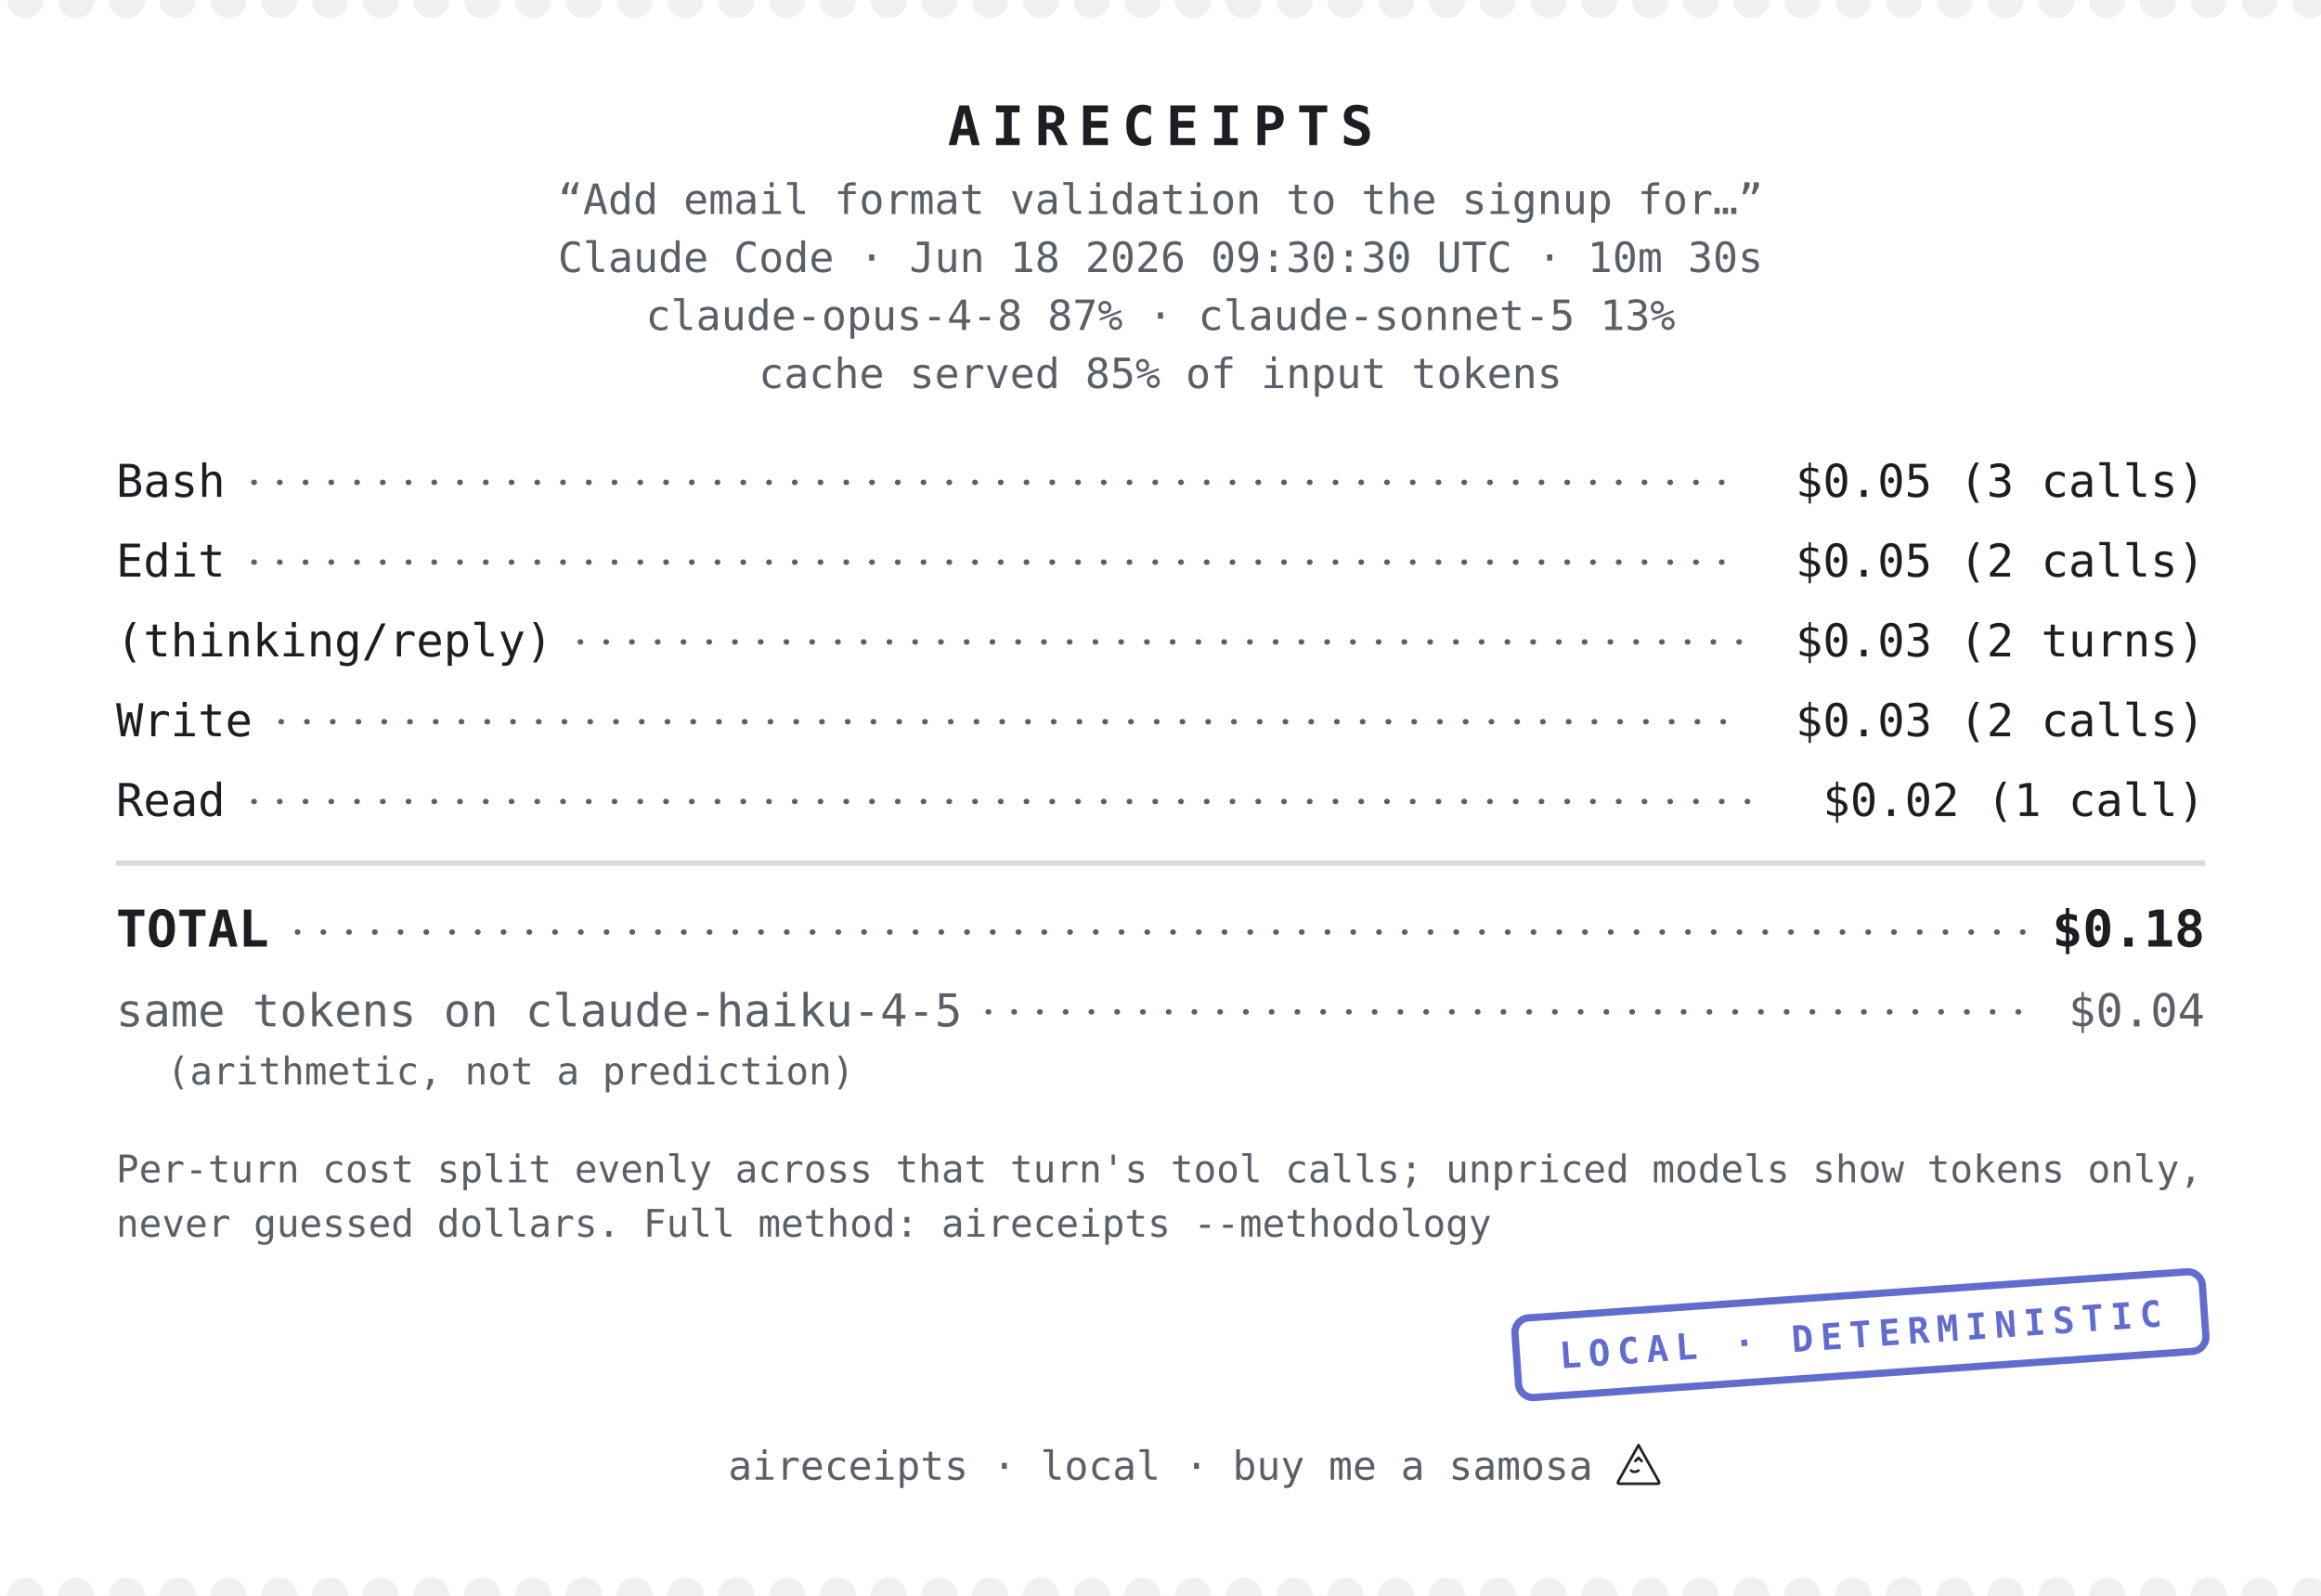
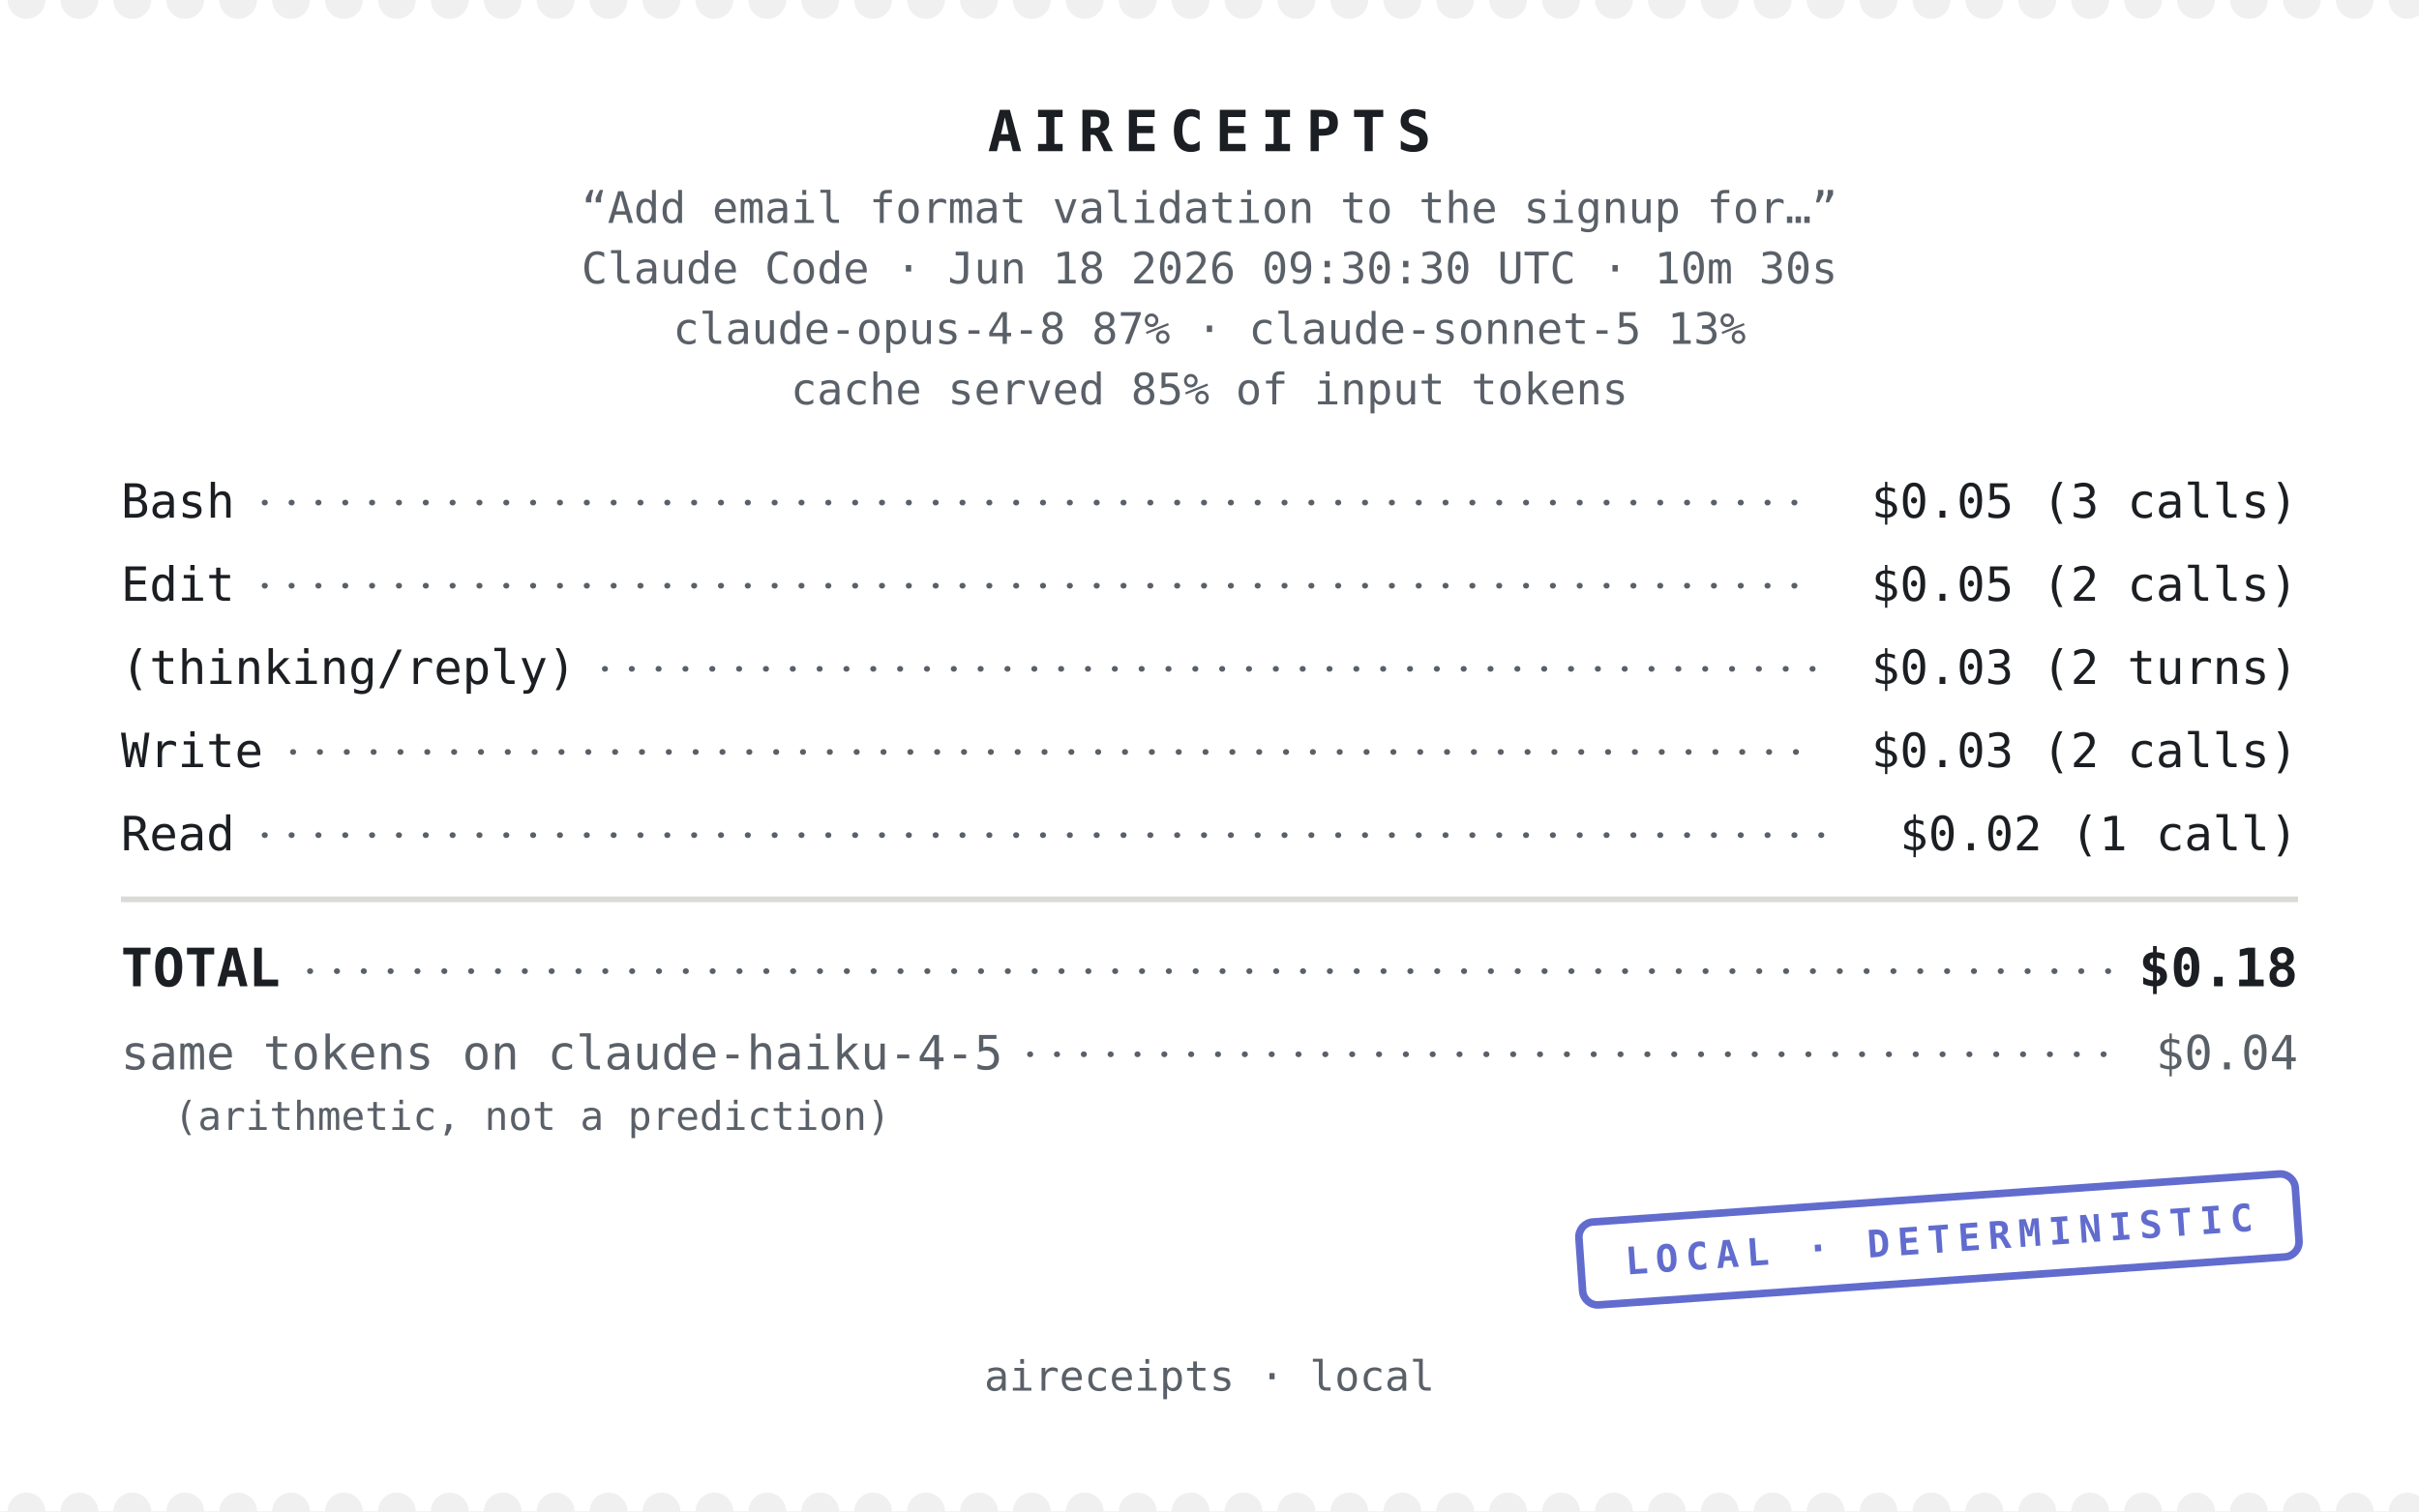
- <svg xmlns="http://www.w3.org/2000/svg" width="640" height="440" viewBox="0 0 640 440" font-family="&quot;SF Mono&quot;,&quot;Cascadia Code&quot;,&quot;JetBrains Mono&quot;,Menlo,Consolas,monospace" role="img" aria-label="aireceipts cost receipt">
+ <svg xmlns="http://www.w3.org/2000/svg" width="640" height="400" viewBox="0 0 640 400" font-family="&quot;SF Mono&quot;,&quot;Cascadia Code&quot;,&quot;JetBrains Mono&quot;,Menlo,Consolas,monospace" role="img" aria-label="aireceipts cost receipt">
  <g transform="translate(0 0)">
    <defs>
-       <mask id="perf-0" maskUnits="userSpaceOnUse" x="-5" y="-5" width="650" height="450">
-         <rect x="0" y="0" width="640" height="440" fill="#FFFFFF" />
+       <mask id="perf-0" maskUnits="userSpaceOnUse" x="-5" y="-5" width="650" height="410">
+         <rect x="0" y="0" width="640" height="400" fill="#FFFFFF" />
        <g class="perf-top">
          <circle cx="7" cy="0" r="5" fill="#000000" />
          <circle cx="21" cy="0" r="5" fill="#000000" />
          <circle cx="35" cy="0" r="5" fill="#000000" />
          <circle cx="49" cy="0" r="5" fill="#000000" />
          <circle cx="63" cy="0" r="5" fill="#000000" />
          <circle cx="77" cy="0" r="5" fill="#000000" />
          <circle cx="91" cy="0" r="5" fill="#000000" />
          <circle cx="105" cy="0" r="5" fill="#000000" />
          <circle cx="119" cy="0" r="5" fill="#000000" />
          <circle cx="133" cy="0" r="5" fill="#000000" />
          <circle cx="147" cy="0" r="5" fill="#000000" />
          <circle cx="161" cy="0" r="5" fill="#000000" />
          <circle cx="175" cy="0" r="5" fill="#000000" />
          <circle cx="189" cy="0" r="5" fill="#000000" />
          <circle cx="203" cy="0" r="5" fill="#000000" />
          <circle cx="217" cy="0" r="5" fill="#000000" />
          <circle cx="231" cy="0" r="5" fill="#000000" />
          <circle cx="245" cy="0" r="5" fill="#000000" />
          <circle cx="259" cy="0" r="5" fill="#000000" />
          <circle cx="273" cy="0" r="5" fill="#000000" />
          <circle cx="287" cy="0" r="5" fill="#000000" />
          <circle cx="301" cy="0" r="5" fill="#000000" />
          <circle cx="315" cy="0" r="5" fill="#000000" />
          <circle cx="329" cy="0" r="5" fill="#000000" />
          <circle cx="343" cy="0" r="5" fill="#000000" />
          <circle cx="357" cy="0" r="5" fill="#000000" />
          <circle cx="371" cy="0" r="5" fill="#000000" />
          <circle cx="385" cy="0" r="5" fill="#000000" />
          <circle cx="399" cy="0" r="5" fill="#000000" />
          <circle cx="413" cy="0" r="5" fill="#000000" />
          <circle cx="427" cy="0" r="5" fill="#000000" />
          <circle cx="441" cy="0" r="5" fill="#000000" />
          <circle cx="455" cy="0" r="5" fill="#000000" />
          <circle cx="469" cy="0" r="5" fill="#000000" />
          <circle cx="483" cy="0" r="5" fill="#000000" />
          <circle cx="497" cy="0" r="5" fill="#000000" />
          <circle cx="511" cy="0" r="5" fill="#000000" />
          <circle cx="525" cy="0" r="5" fill="#000000" />
          <circle cx="539" cy="0" r="5" fill="#000000" />
          <circle cx="553" cy="0" r="5" fill="#000000" />
          <circle cx="567" cy="0" r="5" fill="#000000" />
          <circle cx="581" cy="0" r="5" fill="#000000" />
          <circle cx="595" cy="0" r="5" fill="#000000" />
          <circle cx="609" cy="0" r="5" fill="#000000" />
          <circle cx="623" cy="0" r="5" fill="#000000" />
          <circle cx="637" cy="0" r="5" fill="#000000" />
        </g>
        <g class="perf-bottom">
-           <circle cx="7" cy="440" r="5" fill="#000000" />
-           <circle cx="21" cy="440" r="5" fill="#000000" />
-           <circle cx="35" cy="440" r="5" fill="#000000" />
-           <circle cx="49" cy="440" r="5" fill="#000000" />
-           <circle cx="63" cy="440" r="5" fill="#000000" />
-           <circle cx="77" cy="440" r="5" fill="#000000" />
-           <circle cx="91" cy="440" r="5" fill="#000000" />
-           <circle cx="105" cy="440" r="5" fill="#000000" />
-           <circle cx="119" cy="440" r="5" fill="#000000" />
-           <circle cx="133" cy="440" r="5" fill="#000000" />
-           <circle cx="147" cy="440" r="5" fill="#000000" />
-           <circle cx="161" cy="440" r="5" fill="#000000" />
-           <circle cx="175" cy="440" r="5" fill="#000000" />
-           <circle cx="189" cy="440" r="5" fill="#000000" />
-           <circle cx="203" cy="440" r="5" fill="#000000" />
-           <circle cx="217" cy="440" r="5" fill="#000000" />
-           <circle cx="231" cy="440" r="5" fill="#000000" />
-           <circle cx="245" cy="440" r="5" fill="#000000" />
-           <circle cx="259" cy="440" r="5" fill="#000000" />
-           <circle cx="273" cy="440" r="5" fill="#000000" />
-           <circle cx="287" cy="440" r="5" fill="#000000" />
-           <circle cx="301" cy="440" r="5" fill="#000000" />
-           <circle cx="315" cy="440" r="5" fill="#000000" />
-           <circle cx="329" cy="440" r="5" fill="#000000" />
-           <circle cx="343" cy="440" r="5" fill="#000000" />
-           <circle cx="357" cy="440" r="5" fill="#000000" />
-           <circle cx="371" cy="440" r="5" fill="#000000" />
-           <circle cx="385" cy="440" r="5" fill="#000000" />
-           <circle cx="399" cy="440" r="5" fill="#000000" />
-           <circle cx="413" cy="440" r="5" fill="#000000" />
-           <circle cx="427" cy="440" r="5" fill="#000000" />
-           <circle cx="441" cy="440" r="5" fill="#000000" />
-           <circle cx="455" cy="440" r="5" fill="#000000" />
-           <circle cx="469" cy="440" r="5" fill="#000000" />
-           <circle cx="483" cy="440" r="5" fill="#000000" />
-           <circle cx="497" cy="440" r="5" fill="#000000" />
-           <circle cx="511" cy="440" r="5" fill="#000000" />
-           <circle cx="525" cy="440" r="5" fill="#000000" />
-           <circle cx="539" cy="440" r="5" fill="#000000" />
-           <circle cx="553" cy="440" r="5" fill="#000000" />
-           <circle cx="567" cy="440" r="5" fill="#000000" />
-           <circle cx="581" cy="440" r="5" fill="#000000" />
-           <circle cx="595" cy="440" r="5" fill="#000000" />
-           <circle cx="609" cy="440" r="5" fill="#000000" />
-           <circle cx="623" cy="440" r="5" fill="#000000" />
-           <circle cx="637" cy="440" r="5" fill="#000000" />
+           <circle cx="7" cy="400" r="5" fill="#000000" />
+           <circle cx="21" cy="400" r="5" fill="#000000" />
+           <circle cx="35" cy="400" r="5" fill="#000000" />
+           <circle cx="49" cy="400" r="5" fill="#000000" />
+           <circle cx="63" cy="400" r="5" fill="#000000" />
+           <circle cx="77" cy="400" r="5" fill="#000000" />
+           <circle cx="91" cy="400" r="5" fill="#000000" />
+           <circle cx="105" cy="400" r="5" fill="#000000" />
+           <circle cx="119" cy="400" r="5" fill="#000000" />
+           <circle cx="133" cy="400" r="5" fill="#000000" />
+           <circle cx="147" cy="400" r="5" fill="#000000" />
+           <circle cx="161" cy="400" r="5" fill="#000000" />
+           <circle cx="175" cy="400" r="5" fill="#000000" />
+           <circle cx="189" cy="400" r="5" fill="#000000" />
+           <circle cx="203" cy="400" r="5" fill="#000000" />
+           <circle cx="217" cy="400" r="5" fill="#000000" />
+           <circle cx="231" cy="400" r="5" fill="#000000" />
+           <circle cx="245" cy="400" r="5" fill="#000000" />
+           <circle cx="259" cy="400" r="5" fill="#000000" />
+           <circle cx="273" cy="400" r="5" fill="#000000" />
+           <circle cx="287" cy="400" r="5" fill="#000000" />
+           <circle cx="301" cy="400" r="5" fill="#000000" />
+           <circle cx="315" cy="400" r="5" fill="#000000" />
+           <circle cx="329" cy="400" r="5" fill="#000000" />
+           <circle cx="343" cy="400" r="5" fill="#000000" />
+           <circle cx="357" cy="400" r="5" fill="#000000" />
+           <circle cx="371" cy="400" r="5" fill="#000000" />
+           <circle cx="385" cy="400" r="5" fill="#000000" />
+           <circle cx="399" cy="400" r="5" fill="#000000" />
+           <circle cx="413" cy="400" r="5" fill="#000000" />
+           <circle cx="427" cy="400" r="5" fill="#000000" />
+           <circle cx="441" cy="400" r="5" fill="#000000" />
+           <circle cx="455" cy="400" r="5" fill="#000000" />
+           <circle cx="469" cy="400" r="5" fill="#000000" />
+           <circle cx="483" cy="400" r="5" fill="#000000" />
+           <circle cx="497" cy="400" r="5" fill="#000000" />
+           <circle cx="511" cy="400" r="5" fill="#000000" />
+           <circle cx="525" cy="400" r="5" fill="#000000" />
+           <circle cx="539" cy="400" r="5" fill="#000000" />
+           <circle cx="553" cy="400" r="5" fill="#000000" />
+           <circle cx="567" cy="400" r="5" fill="#000000" />
+           <circle cx="581" cy="400" r="5" fill="#000000" />
+           <circle cx="595" cy="400" r="5" fill="#000000" />
+           <circle cx="609" cy="400" r="5" fill="#000000" />
+           <circle cx="623" cy="400" r="5" fill="#000000" />
+           <circle cx="637" cy="400" r="5" fill="#000000" />
        </g>
      </mask>
    </defs>
-     <rect x="0" y="0" width="640" height="440" fill="#FFFFFF" mask="url(#perf-0)" />
+     <rect x="0" y="0" width="640" height="400" fill="#FFFFFF" mask="url(#perf-0)" />
    <text x="320" y="40" font-size="15" fill="#1B1E22" text-anchor="middle" font-weight="700" letter-spacing="3">AIRECEIPTS</text>
    <text x="320" y="59" font-size="11.5" fill="#5A6068" text-anchor="middle">“Add email format validation to the signup for…”</text>
    <text x="320" y="75" font-size="11.5" fill="#5A6068" text-anchor="middle">Claude Code · Jun 18 2026 09:30:30 UTC · 10m 30s</text>
    <text x="320" y="91" font-size="11.5" fill="#5A6068" text-anchor="middle">claude-opus-4-8 87% · claude-sonnet-5 13%</text>
    <text x="320" y="107" font-size="11.5" fill="#5A6068" text-anchor="middle">cache served 85% of input tokens</text>
    <text x="32" y="137" font-size="12.5" fill="#1B1E22" text-anchor="start">Bash</text>
    <text x="608" y="137" font-size="12.5" fill="#1B1E22" text-anchor="end">$0.05  (3 calls)</text>
    <line x1="70" y1="133" x2="480" y2="133" stroke="#5A6068" stroke-width="1.5" stroke-linecap="round" stroke-dasharray="0.1 7" />
    <text x="32" y="159" font-size="12.5" fill="#1B1E22" text-anchor="start">Edit</text>
    <text x="608" y="159" font-size="12.5" fill="#1B1E22" text-anchor="end">$0.05  (2 calls)</text>
    <line x1="70" y1="155" x2="480" y2="155" stroke="#5A6068" stroke-width="1.5" stroke-linecap="round" stroke-dasharray="0.1 7" />
    <text x="32" y="181" font-size="12.5" fill="#1B1E22" text-anchor="start">(thinking/reply)</text>
    <text x="608" y="181" font-size="12.5" fill="#1B1E22" text-anchor="end">$0.03  (2 turns)</text>
    <line x1="160" y1="177" x2="480" y2="177" stroke="#5A6068" stroke-width="1.5" stroke-linecap="round" stroke-dasharray="0.1 7" />
    <text x="32" y="203" font-size="12.5" fill="#1B1E22" text-anchor="start">Write</text>
    <text x="608" y="203" font-size="12.5" fill="#1B1E22" text-anchor="end">$0.03  (2 calls)</text>
    <line x1="77.5" y1="199" x2="480" y2="199" stroke="#5A6068" stroke-width="1.5" stroke-linecap="round" stroke-dasharray="0.1 7" />
    <text x="32" y="225" font-size="12.5" fill="#1B1E22" text-anchor="start">Read</text>
    <text x="608" y="225" font-size="12.5" fill="#1B1E22" text-anchor="end">$0.02  (1 call)</text>
    <line x1="70" y1="221" x2="487.5" y2="221" stroke="#5A6068" stroke-width="1.5" stroke-linecap="round" stroke-dasharray="0.1 7" />
    <line x1="32" y1="238" x2="608" y2="238" stroke="#D8DBD6" stroke-width="1.5" />
    <text x="32" y="261" font-size="14" fill="#1B1E22" text-anchor="start" font-weight="700">TOTAL</text>
    <text x="608" y="261" font-size="14" fill="#1B1E22" text-anchor="end" font-weight="700">$0.18</text>
    <line x1="82" y1="257" x2="558" y2="257" stroke="#5A6068" stroke-width="1.5" stroke-linecap="round" stroke-dasharray="0.1 7" />
    <text x="32" y="283" font-size="12.5" fill="#5A6068" text-anchor="start" font-weight="400">same tokens on claude-haiku-4-5</text>
    <text x="608" y="283" font-size="12.5" fill="#5A6068" text-anchor="end" font-weight="400">$0.04</text>
    <line x1="272.5" y1="279" x2="562.5" y2="279" stroke="#5A6068" stroke-width="1.5" stroke-linecap="round" stroke-dasharray="0.1 7" />
    <text x="46" y="299" font-size="10.5" fill="#5A6068" text-anchor="start">(arithmetic, not a prediction)</text>
-     <text x="32" y="326" font-size="10.5" fill="#5A6068" text-anchor="start">Per-turn cost split evenly across that turn's tool calls; unpriced models show tokens only,</text>
-     <text x="32" y="341" font-size="10.5" fill="#5A6068" text-anchor="start">never guessed dollars. Full method: aireceipts --methodology</text>
-     <g class="stamp" opacity="0.8" transform="rotate(-4 513 368)">
-       <rect x="418" y="357" width="190" height="22" rx="4" fill="none" stroke="#3947C2" stroke-width="2" />
-       <text x="513" y="371.5" font-size="10" fill="#3947C2" text-anchor="middle" font-weight="700" letter-spacing="2">LOCAL · DETERMINISTIC</text>
+     <g class="stamp" opacity="0.8" transform="rotate(-4 513 328)">
+       <rect x="418" y="317" width="190" height="22" rx="4" fill="none" stroke="#3947C2" stroke-width="2" />
+       <text x="513" y="331.5" font-size="10" fill="#3947C2" text-anchor="middle" font-weight="700" letter-spacing="2">LOCAL · DETERMINISTIC</text>
    </g>
-     <text x="320" y="408" font-size="11" fill="#5A6068" text-anchor="middle">aireceipts · local · buy me a samosa</text>
-     <g transform="translate(444.8 397) scale(0.292)" fill="none" stroke="#1f2328" stroke-width="2.5" stroke-linejoin="round" stroke-linecap="round">
-       <path d="M24 5 L43 39 Q44.5 41.5 41.5 41.5 H6.5 Q3.5 41.5 5 39 Z" />
-       <path d="M17 29 q3 2.5 7 0" />
-       <path d="M21 20 l3 -3 3 3" />
-     </g>
+     <text x="320" y="368" font-size="11" fill="#5A6068" text-anchor="middle">aireceipts · local</text>
  </g>
</svg>
